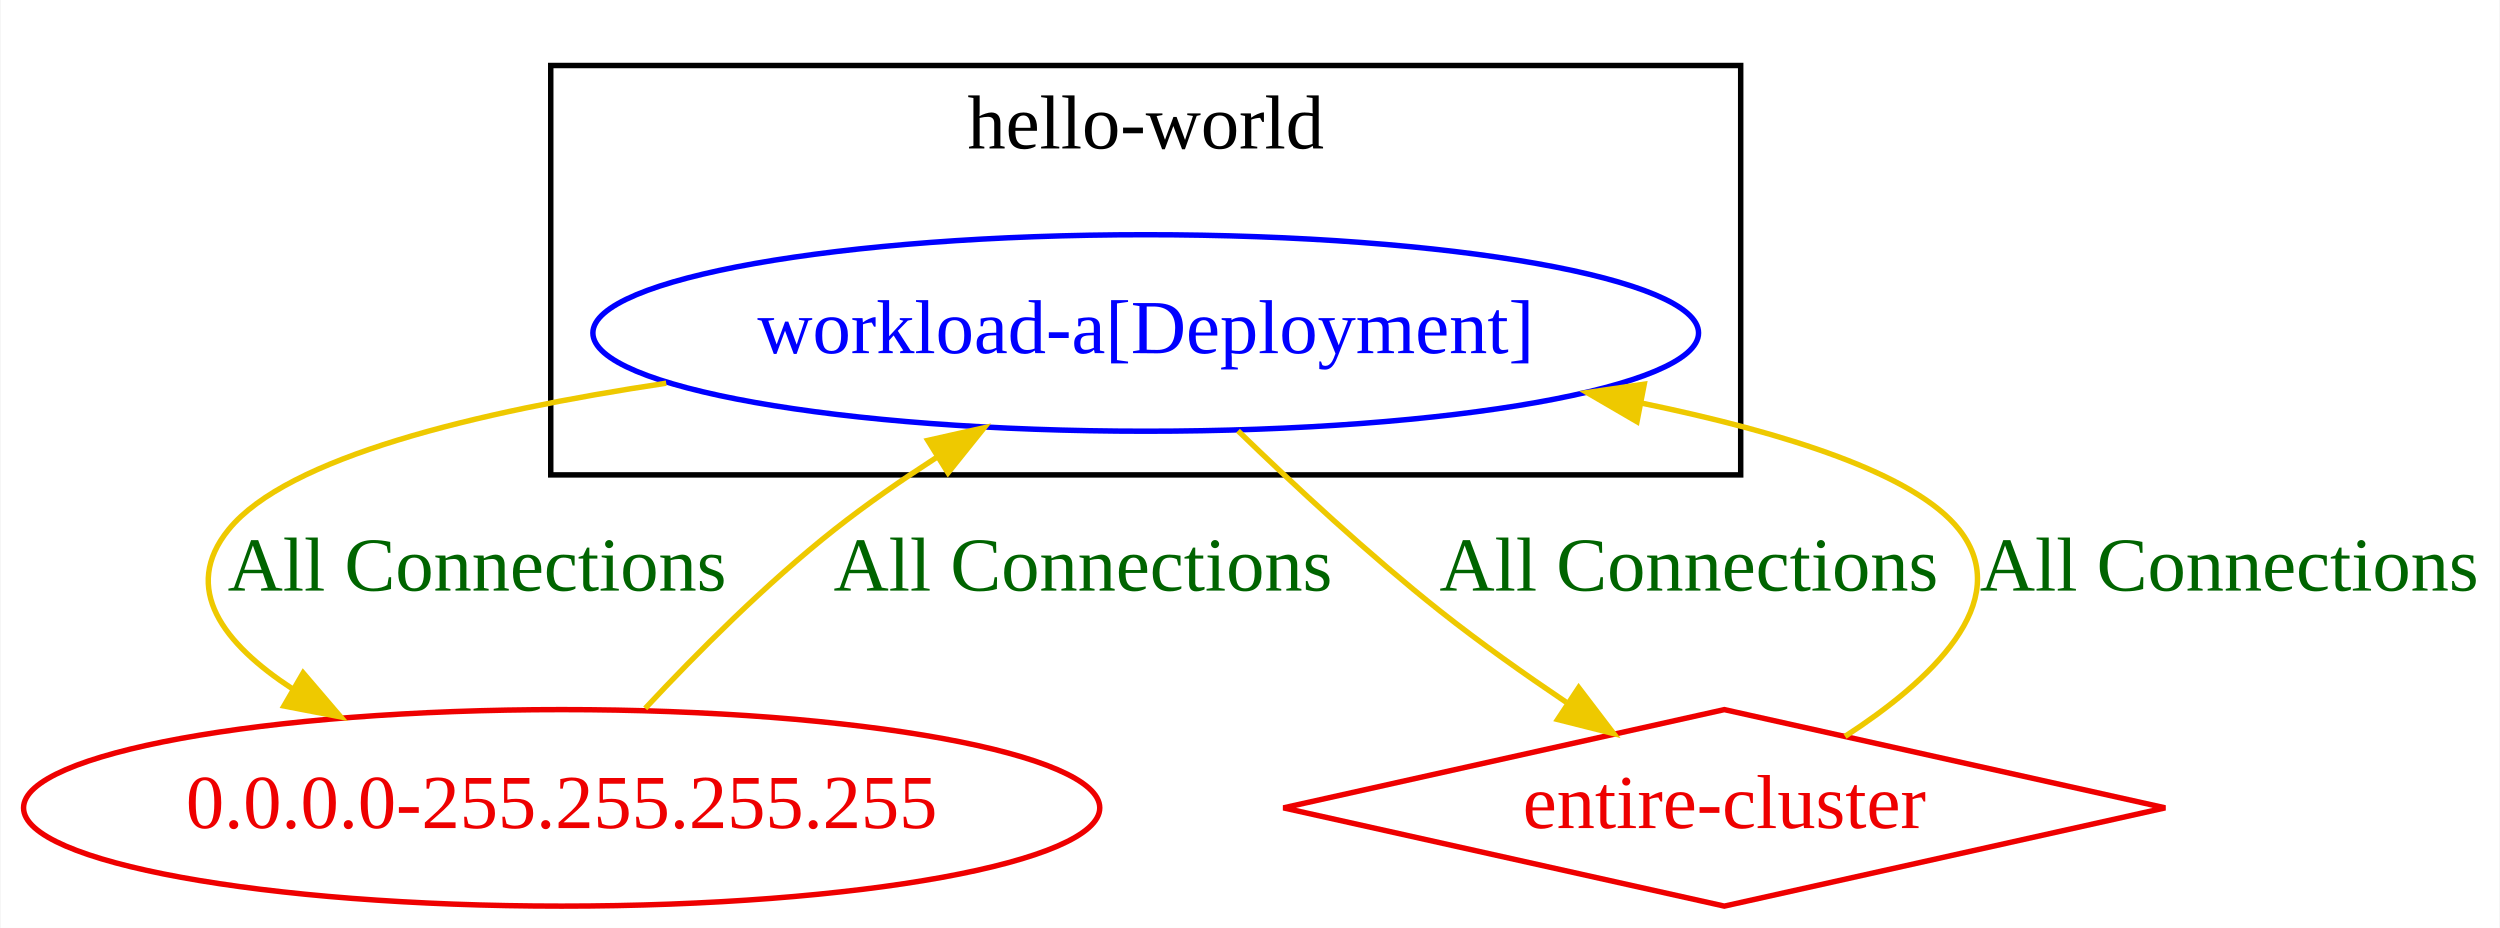
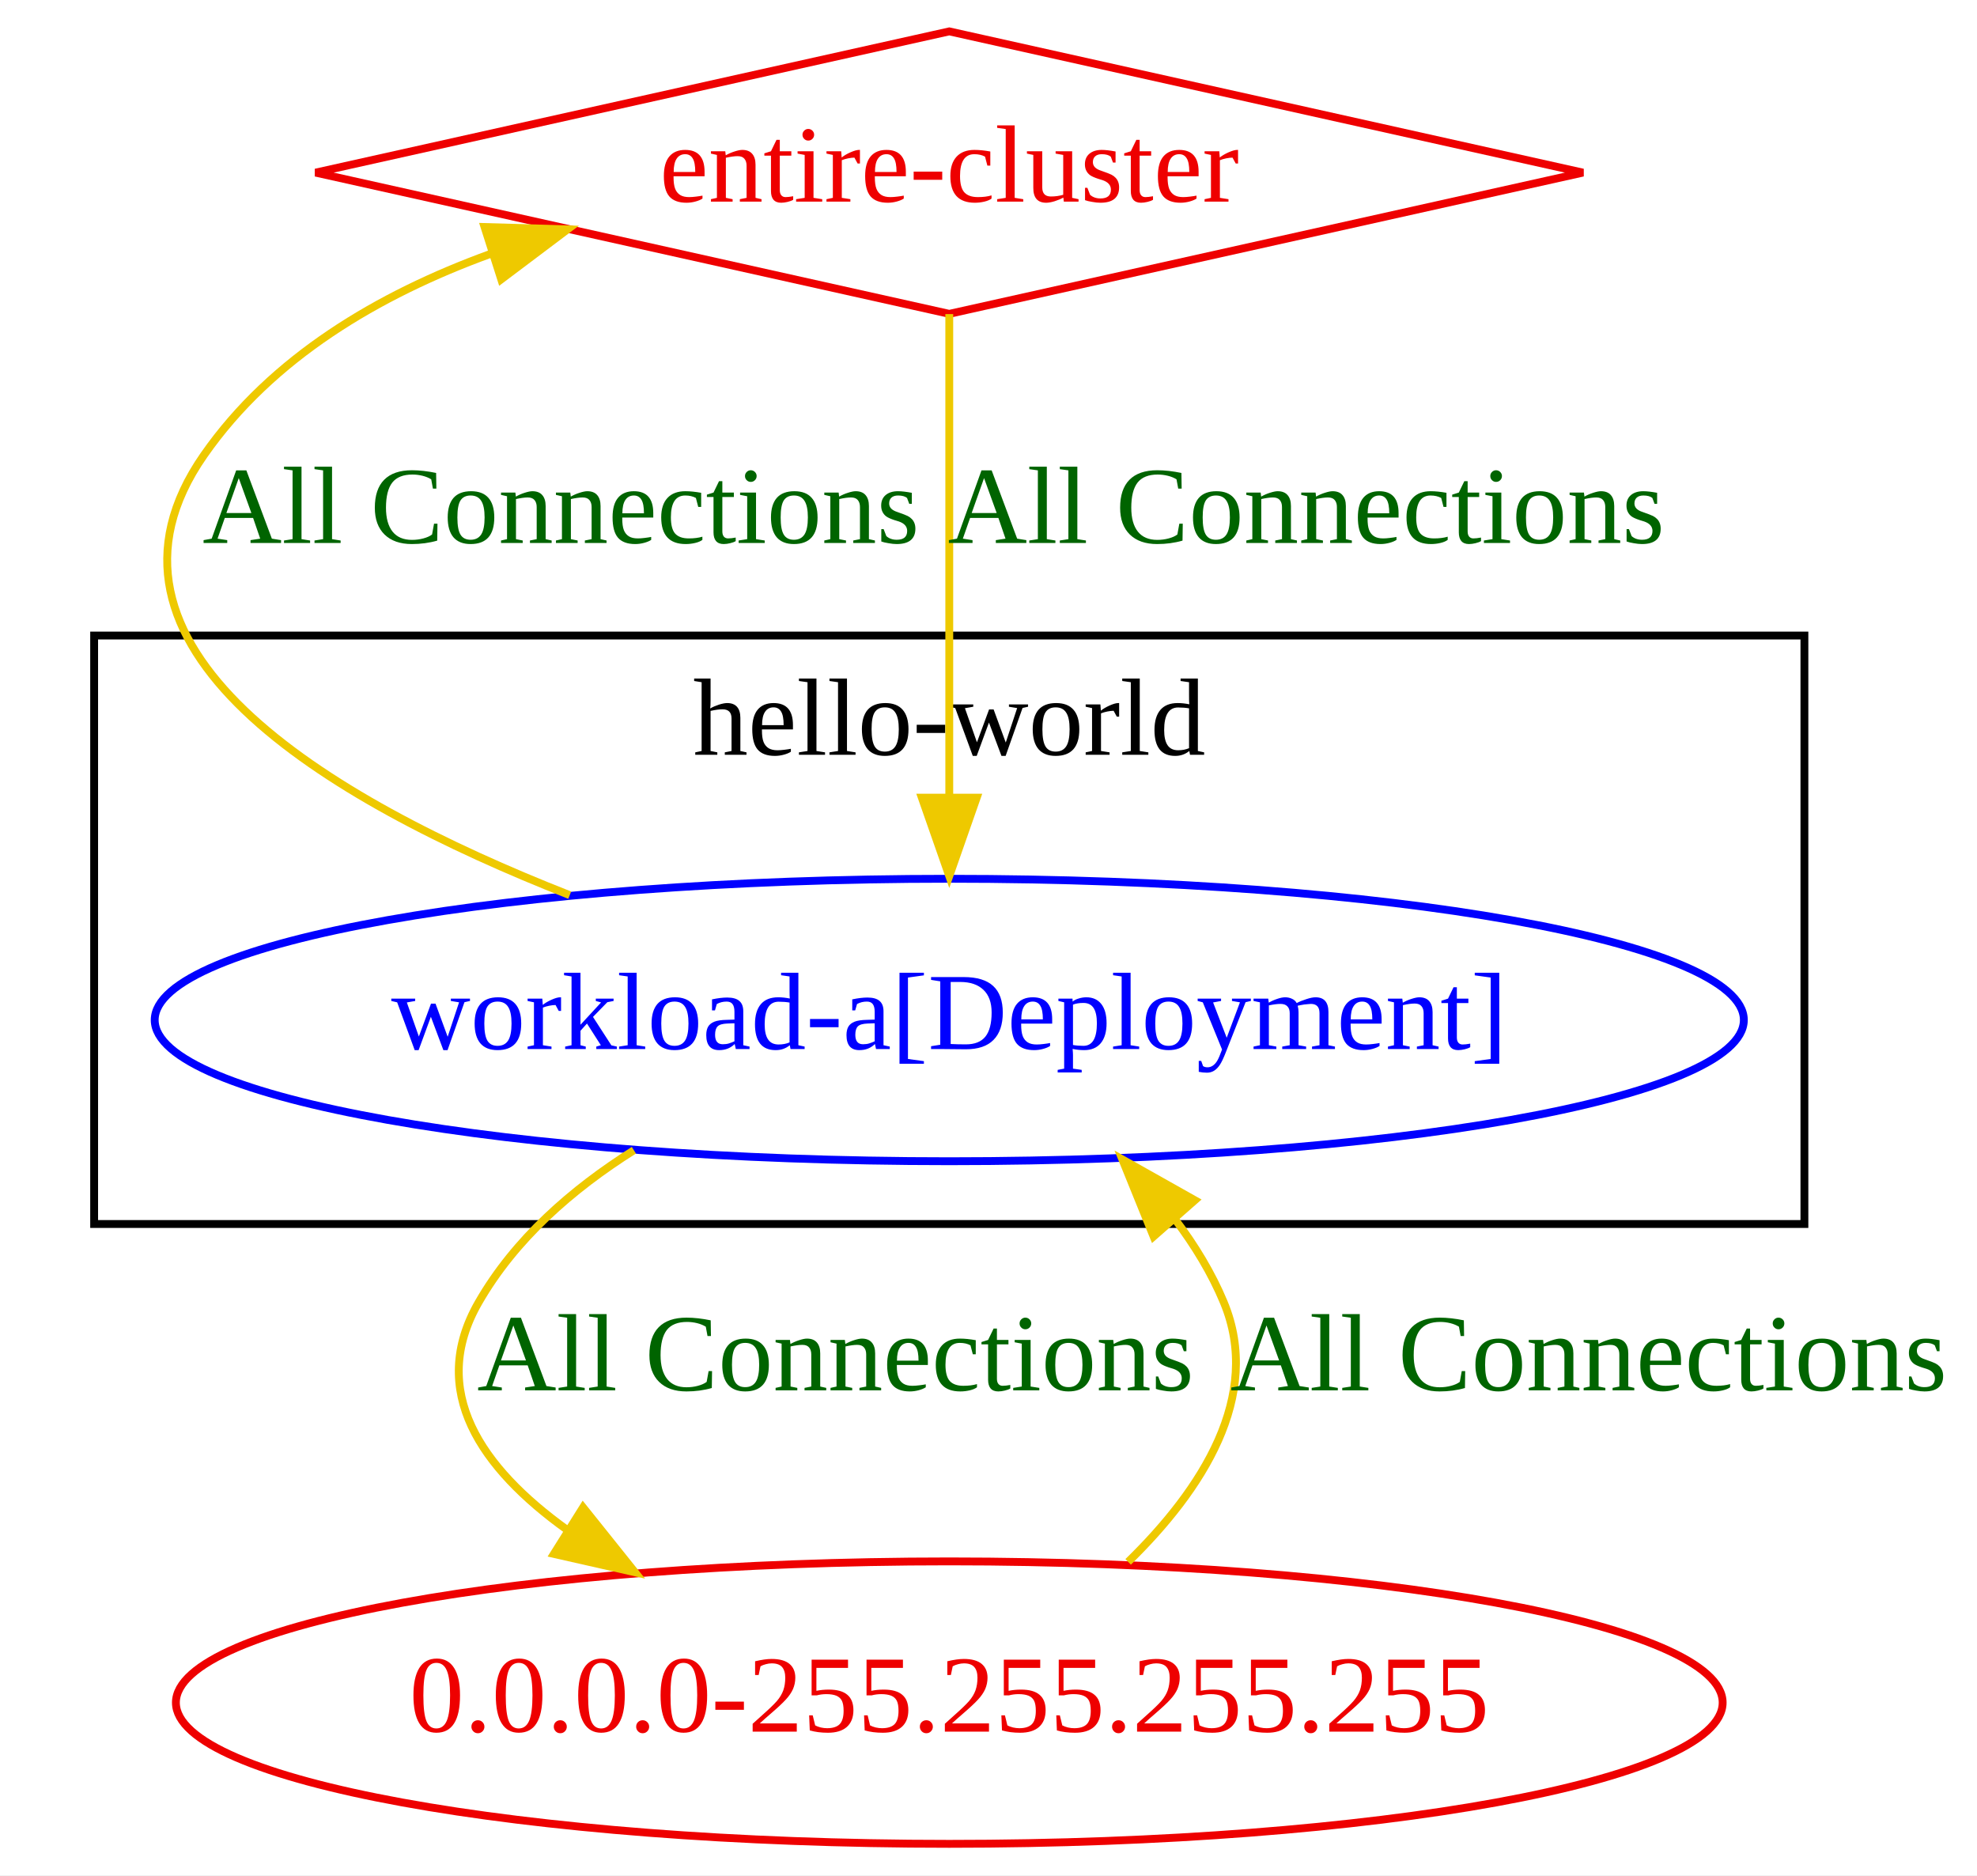
- <svg xmlns="http://www.w3.org/2000/svg" width="458pt" height="170pt" viewBox="0.00 0.00 457.79 170.00">
-   <g id="graph0" class="graph" transform="scale(1 1) rotate(0) translate(4 166)">
-     <polygon fill="white" stroke="transparent" points="-4,4 -4,-166 453.79,-166 453.79,4 -4,4" />
+ <svg xmlns="http://www.w3.org/2000/svg" width="252pt" height="239pt" viewBox="0.00 0.00 252.00 239.00">
+   <g id="graph0" class="graph" transform="scale(1 1) rotate(0) translate(4 235)">
+     <polygon fill="white" stroke="transparent" points="-4,4 -4,-235 248,-235 248,4 -4,4" />
    <g id="clust1" class="cluster">
-       <polygon fill="none" stroke="black" points="96.79,-79 96.79,-154 314.79,-154 314.79,-79 96.79,-79" />
-       <text text-anchor="middle" x="205.79" y="-138.8" font-family="Times New Roman,serif" font-size="14.00">hello-world</text>
+       <polygon fill="none" stroke="black" points="8,-79 8,-154 226,-154 226,-79 8,-79" />
+       <text text-anchor="middle" x="117" y="-138.8" font-family="Times New Roman,serif" font-size="14.00">hello-world</text>
    </g>
    <g id="node1" class="node">
-       <ellipse fill="none" stroke="blue" cx="205.79" cy="-105" rx="101.28" ry="18" />
-       <text text-anchor="middle" x="205.79" y="-101.3" font-family="Times New Roman,serif" font-size="14.00" fill="blue">workload-a[Deployment]</text>
+       <ellipse fill="none" stroke="blue" cx="117" cy="-105" rx="101.28" ry="18" />
+       <text text-anchor="middle" x="117" y="-101.3" font-family="Times New Roman,serif" font-size="14.00" fill="blue">workload-a[Deployment]</text>
    </g>
    <g id="node2" class="node">
-       <ellipse fill="none" stroke="#ee0000" cx="98.79" cy="-18" rx="98.58" ry="18" />
-       <text text-anchor="middle" x="98.79" y="-14.3" font-family="Times New Roman,serif" font-size="14.00" fill="#ee0000">0.0.0.0-255.255.255.255</text>
+       <ellipse fill="none" stroke="#ee0000" cx="117" cy="-18" rx="98.58" ry="18" />
+       <text text-anchor="middle" x="117" y="-14.3" font-family="Times New Roman,serif" font-size="14.00" fill="#ee0000">0.0.0.0-255.255.255.255</text>
    </g>
    <g id="edge3" class="edge">
-       <path fill="none" stroke="#eec900" d="M117.95,-95.8C82.99,-90.56 48.5,-82.18 37.79,-69 29,-58.19 36.83,-48.08 49.45,-39.82" />
-       <polygon fill="#eec900" stroke="#eec900" points="51.43,-42.72 58.32,-34.66 47.91,-36.66 51.43,-42.72" />
-       <text text-anchor="middle" x="83.29" y="-57.8" font-family="Times New Roman,serif" font-size="14.00" fill="darkgreen">All Connections</text>
+       <path fill="none" stroke="#eec900" d="M76.8,-88.4C68.9,-83.43 61.62,-77.05 57,-69 50.53,-57.74 57.3,-47.91 68.3,-40.01" />
+       <polygon fill="#eec900" stroke="#eec900" points="70.32,-42.88 76.94,-34.61 66.6,-36.95 70.32,-42.88" />
+       <text text-anchor="middle" x="102.5" y="-57.8" font-family="Times New Roman,serif" font-size="14.00" fill="darkgreen">All Connections</text>
    </g>
    <g id="node3" class="node">
-       <polygon fill="none" stroke="#ee0000" points="311.79,-36 231.02,-18 311.79,0 392.56,-18 311.79,-36" />
-       <text text-anchor="middle" x="311.79" y="-14.3" font-family="Times New Roman,serif" font-size="14.00" fill="#ee0000">entire-cluster</text>
+       <polygon fill="none" stroke="#ee0000" points="117,-231 36.23,-213 117,-195 197.77,-213 117,-231" />
+       <text text-anchor="middle" x="117" y="-209.3" font-family="Times New Roman,serif" font-size="14.00" fill="#ee0000">entire-cluster</text>
    </g>
    <g id="edge4" class="edge">
-       <path fill="none" stroke="#eec900" d="M222.69,-87.08C233.05,-77.04 246.77,-64.31 259.79,-54 267.03,-48.27 275.18,-42.5 282.84,-37.34" />
-       <polygon fill="#eec900" stroke="#eec900" points="285.11,-40.03 291.53,-31.6 281.25,-34.19 285.11,-40.03" />
-       <text text-anchor="middle" x="305.29" y="-57.8" font-family="Times New Roman,serif" font-size="14.00" fill="darkgreen">All Connections</text>
+       <path fill="none" stroke="#eec900" d="M68.62,-120.91C37.22,-133.25 5.04,-152.68 22,-177 30.66,-189.42 44.24,-197.44 58.46,-202.62" />
+       <polygon fill="#eec900" stroke="#eec900" points="57.76,-206.07 68.35,-205.77 59.89,-199.4 57.76,-206.07" />
+       <text text-anchor="middle" x="67.5" y="-165.8" font-family="Times New Roman,serif" font-size="14.00" fill="darkgreen">All Connections</text>
    </g>
    <g id="edge1" class="edge">
-       <path fill="none" stroke="#eec900" d="M114.1,-36.23C123.56,-46.38 136.26,-59.11 148.79,-69 154.62,-73.6 161.09,-78.08 167.52,-82.23" />
-       <polygon fill="#eec900" stroke="#eec900" points="165.87,-85.32 176.2,-87.64 169.57,-79.38 165.87,-85.32" />
-       <text text-anchor="middle" x="194.29" y="-57.8" font-family="Times New Roman,serif" font-size="14.00" fill="darkgreen">All Connections</text>
+       <path fill="none" stroke="#eec900" d="M139.8,-35.94C149.23,-45.14 156.95,-57.06 152,-69 150.45,-72.73 148.29,-76.28 145.8,-79.57" />
+       <polygon fill="#eec900" stroke="#eec900" points="143.04,-77.41 139.06,-87.23 148.3,-82.03 143.04,-77.41" />
+       <text text-anchor="middle" x="198.5" y="-57.8" font-family="Times New Roman,serif" font-size="14.00" fill="darkgreen">All Connections</text>
    </g>
    <g id="edge2" class="edge">
-       <path fill="none" stroke="#eec900" d="M333.91,-31.1C349.3,-41.08 365.31,-55.72 354.79,-69 346.71,-79.2 322.98,-86.72 296.78,-92.12" />
-       <polygon fill="#eec900" stroke="#eec900" points="295.79,-88.75 286.64,-94.08 297.12,-95.62 295.79,-88.75" />
-       <text text-anchor="middle" x="404.29" y="-57.8" font-family="Times New Roman,serif" font-size="14.00" fill="darkgreen">All Connections</text>
+       <path fill="none" stroke="#eec900" d="M117,-194.97C117,-178.38 117,-152.88 117,-133.43" />
+       <polygon fill="#eec900" stroke="#eec900" points="120.5,-133.34 117,-123.34 113.5,-133.34 120.5,-133.34" />
+       <text text-anchor="middle" x="162.5" y="-165.8" font-family="Times New Roman,serif" font-size="14.00" fill="darkgreen">All Connections</text>
    </g>
  </g>
</svg>
